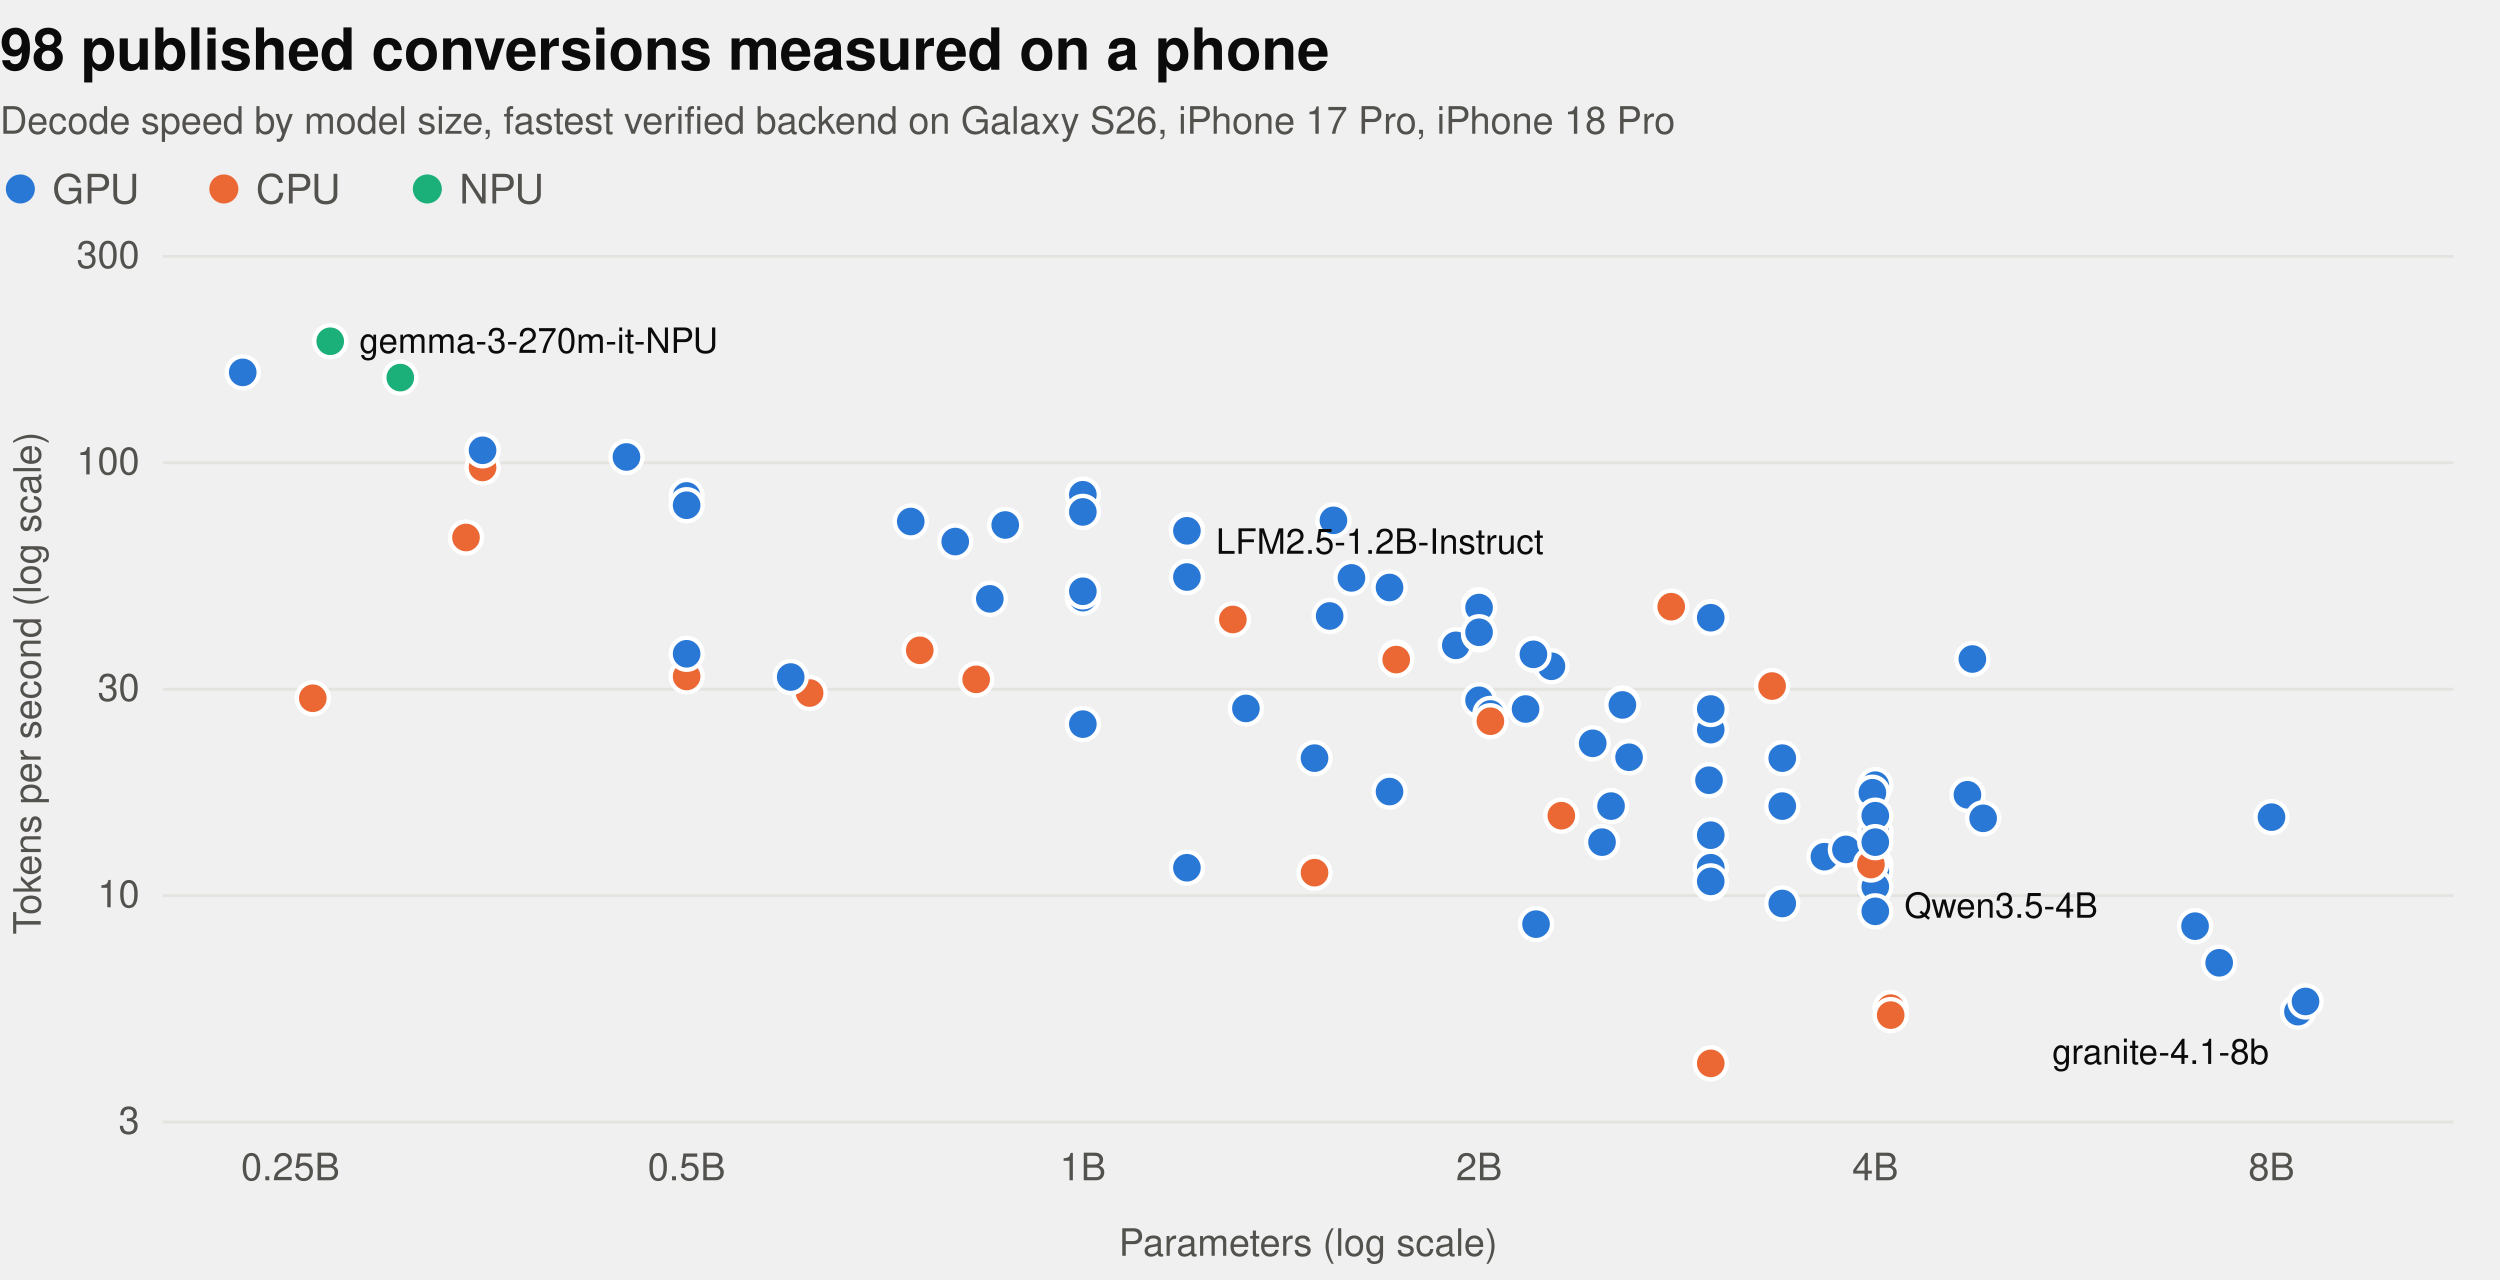
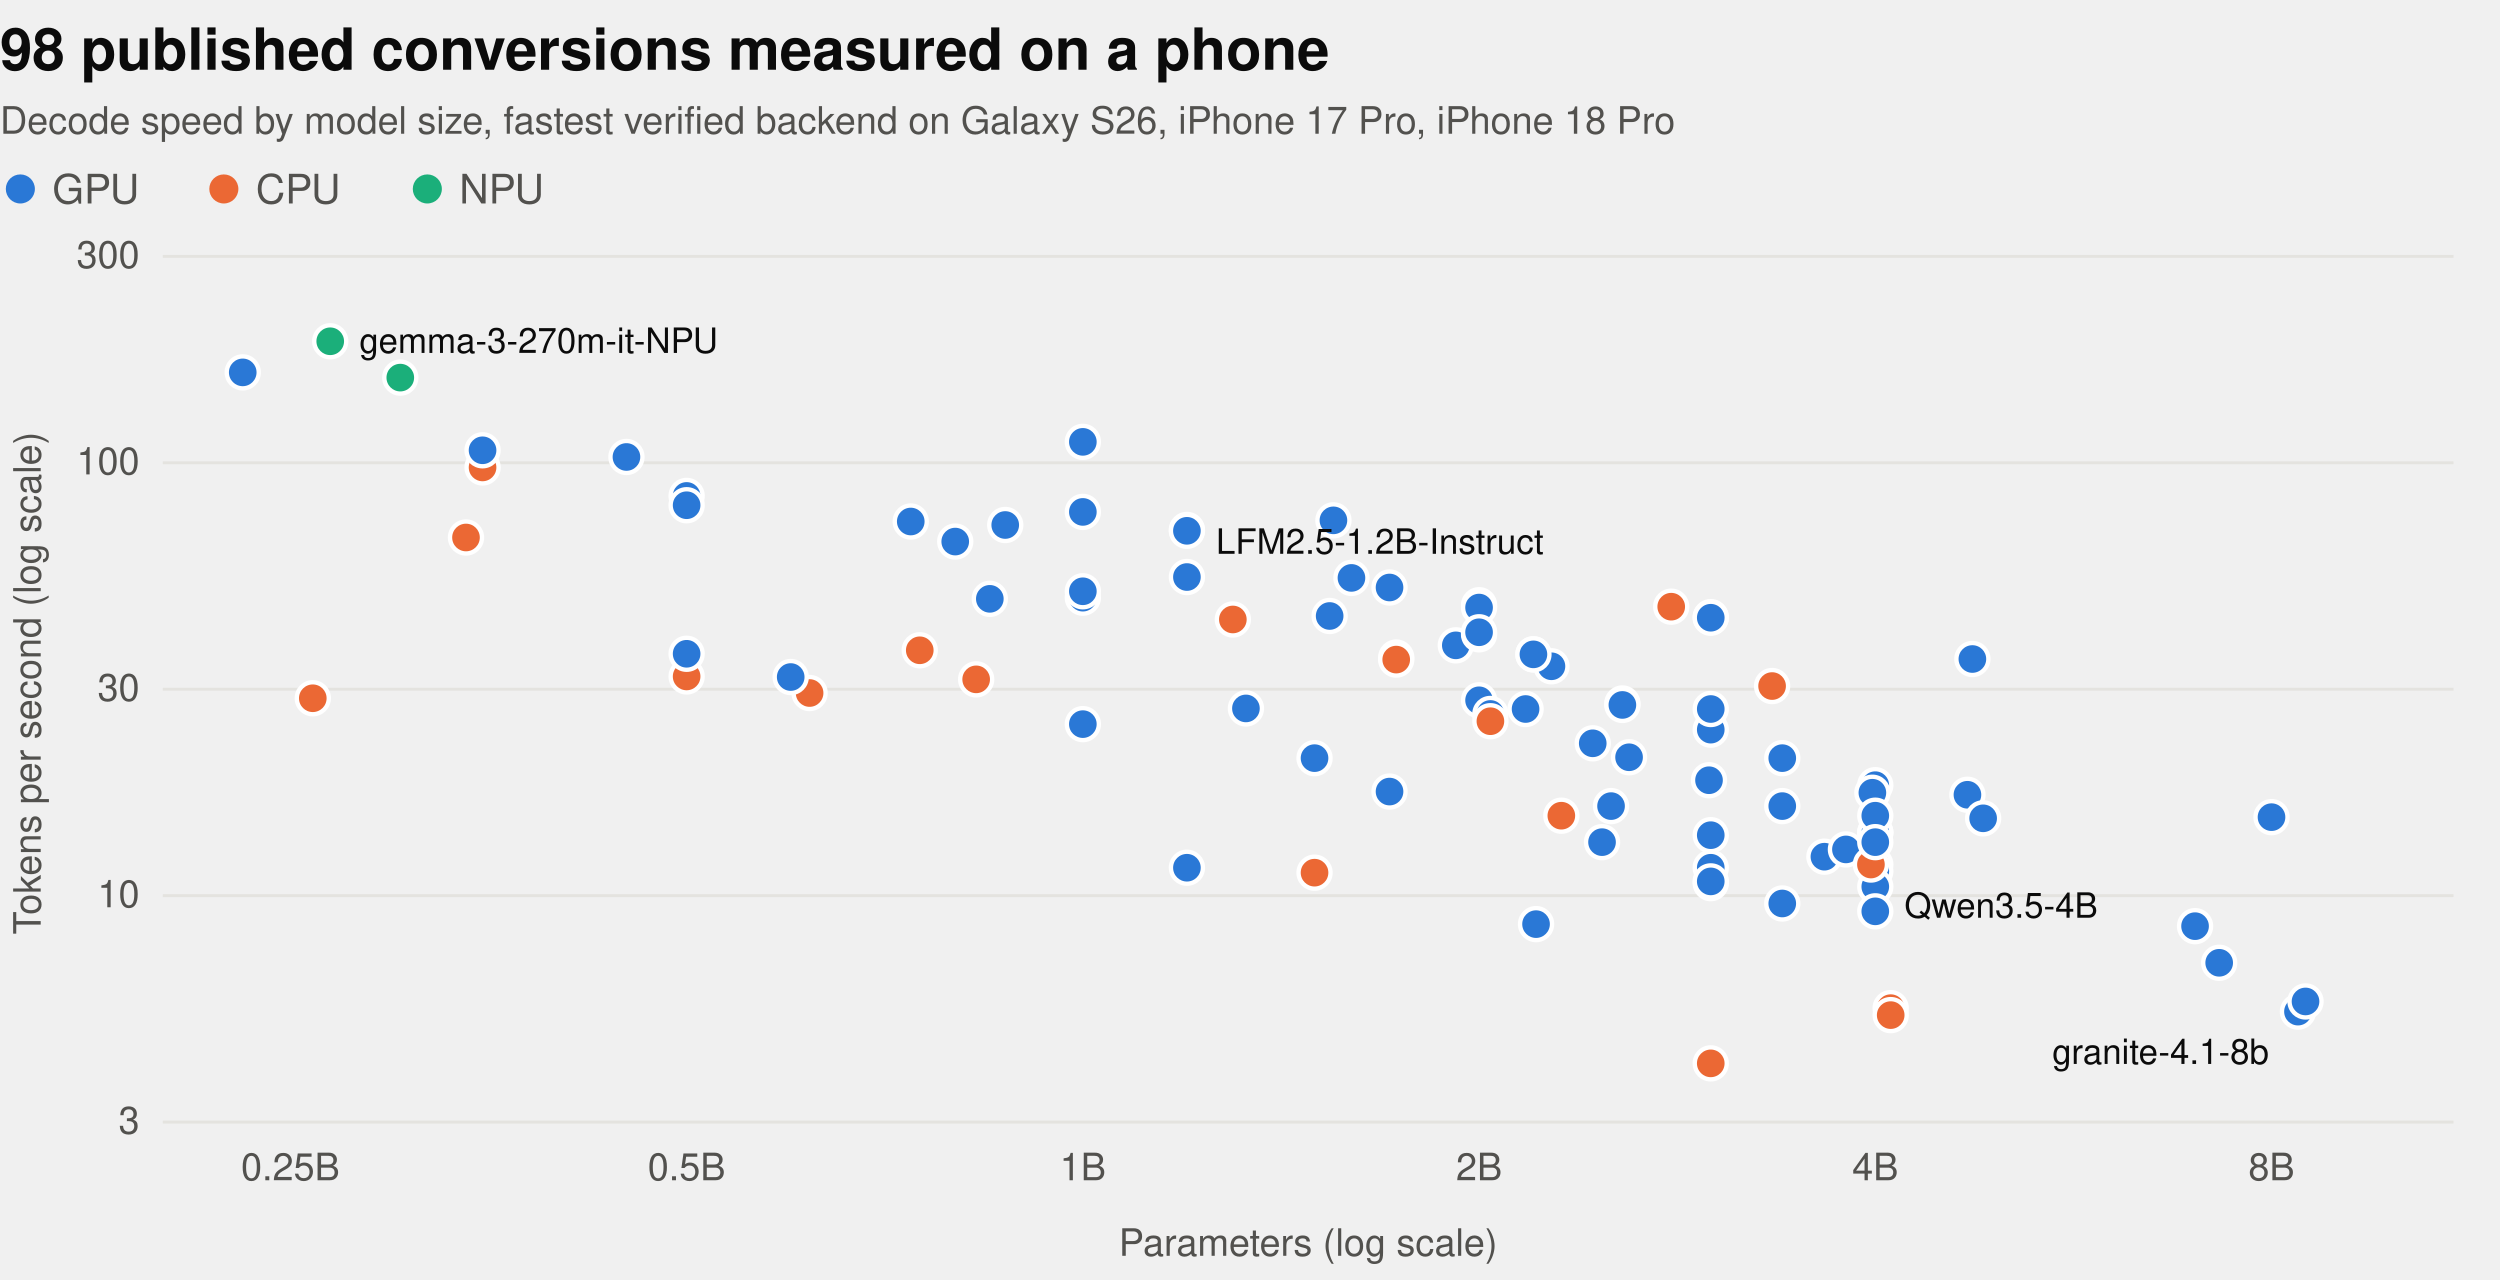
<svg xmlns="http://www.w3.org/2000/svg" viewBox="0 0 860 440" width="860" height="440" role="img" aria-labelledby="t d" font-family="-apple-system, BlinkMacSystemFont, 'Segoe UI', Helvetica, Arial, sans-serif">
  <text x="0.0" y="24.0" font-size="20" font-weight="600" fill="#0b0b0b" text-anchor="start">98 published conversions measured on a phone</text>
  <text x="0.0" y="46.0" font-size="13" font-weight="400" fill="#52514e" text-anchor="start">Decode speed by model size, fastest verified backend on Galaxy S26, iPhone 17 Pro, iPhone 18 Pro</text>
  <circle cx="7" cy="65" r="5" fill="#2a78d6" />
  <text x="18.0" y="70.0" font-size="14" font-weight="400" fill="#52514e" text-anchor="start">GPU</text>
  <circle cx="77" cy="65" r="5" fill="#eb6834" />
  <text x="88.0" y="70.0" font-size="14" font-weight="400" fill="#52514e" text-anchor="start">CPU</text>
  <circle cx="147" cy="65" r="5" fill="#1baf7a" />
  <text x="158.0" y="70.0" font-size="14" font-weight="400" fill="#52514e" text-anchor="start">NPU</text>
  <line x1="56" x2="844" y1="386.0" y2="386.0" stroke="#e4e3df" />
  <text x="48.0" y="390.0" font-size="13" font-weight="400" fill="#52514e" text-anchor="end">3</text>
  <line x1="56" x2="844" y1="308.1" y2="308.1" stroke="#e4e3df" />
  <text x="48.0" y="312.1" font-size="13" font-weight="400" fill="#52514e" text-anchor="end">10</text>
  <line x1="56" x2="844" y1="237.1" y2="237.1" stroke="#e4e3df" />
  <text x="48.0" y="241.1" font-size="13" font-weight="400" fill="#52514e" text-anchor="end">30</text>
  <line x1="56" x2="844" y1="159.2" y2="159.2" stroke="#e4e3df" />
  <text x="48.0" y="163.2" font-size="13" font-weight="400" fill="#52514e" text-anchor="end">100</text>
  <line x1="56" x2="844" y1="88.2" y2="88.2" stroke="#e4e3df" />
  <text x="48.0" y="92.2" font-size="13" font-weight="400" fill="#52514e" text-anchor="end">300</text>
  <text x="99.9" y="406.0" font-size="13" font-weight="400" fill="#52514e" text-anchor="middle">0.25B</text>
  <text x="236.2" y="406.0" font-size="13" font-weight="400" fill="#52514e" text-anchor="middle">0.5B</text>
  <text x="372.5" y="406.0" font-size="13" font-weight="400" fill="#52514e" text-anchor="middle">1B</text>
  <text x="508.8" y="406.0" font-size="13" font-weight="400" fill="#52514e" text-anchor="middle">2B</text>
  <text x="645.1" y="406.0" font-size="13" font-weight="400" fill="#52514e" text-anchor="middle">4B</text>
  <text x="781.4" y="406.0" font-size="13" font-weight="400" fill="#52514e" text-anchor="middle">8B</text>
  <text x="450.0" y="432.0" font-size="13" font-weight="400" fill="#52514e" text-anchor="middle">Parameters (log scale)</text>
  <text transform="translate(14 235.0) rotate(-90)" font-size="13" fill="#52514e" text-anchor="middle">Tokens per second (log scale)</text>
  <circle cx="83.5" cy="128.1" r="5.5" fill="#2a78d6" stroke="#ffffff" stroke-width="1.5" />
  <circle cx="113.6" cy="117.4" r="5.5" fill="#1baf7a" stroke="#ffffff" stroke-width="1.5" />
  <circle cx="137.7" cy="129.9" r="5.5" fill="#1baf7a" stroke="#ffffff" stroke-width="1.5" />
  <circle cx="166.0" cy="160.8" r="5.5" fill="#eb6834" stroke="#ffffff" stroke-width="1.5" />
  <circle cx="166.0" cy="154.9" r="5.5" fill="#2a78d6" stroke="#ffffff" stroke-width="1.5" />
  <circle cx="236.2" cy="232.7" r="5.5" fill="#eb6834" stroke="#ffffff" stroke-width="1.5" />
  <circle cx="236.2" cy="224.9" r="5.5" fill="#2a78d6" stroke="#ffffff" stroke-width="1.5" />
  <circle cx="313.3" cy="179.4" r="5.5" fill="#2a78d6" stroke="#ffffff" stroke-width="1.5" />
  <circle cx="372.5" cy="249.1" r="5.5" fill="#2a78d6" stroke="#ffffff" stroke-width="1.5" />
  <circle cx="372.5" cy="205.6" r="5.5" fill="#2a78d6" stroke="#ffffff" stroke-width="1.5" />
  <circle cx="372.5" cy="203.4" r="5.5" fill="#2a78d6" stroke="#ffffff" stroke-width="1.5" />
  <circle cx="408.3" cy="198.5" r="5.5" fill="#2a78d6" stroke="#ffffff" stroke-width="1.5" />
  <circle cx="408.3" cy="182.3" r="5.5" fill="#2a78d6" stroke="#ffffff" stroke-width="1.5" />
  <circle cx="408.3" cy="298.5" r="5.5" fill="#2a78d6" stroke="#ffffff" stroke-width="1.5" />
  <circle cx="428.6" cy="243.7" r="5.5" fill="#2a78d6" stroke="#ffffff" stroke-width="1.5" />
  <circle cx="452.2" cy="300.2" r="5.5" fill="#eb6834" stroke="#ffffff" stroke-width="1.5" />
  <circle cx="452.2" cy="260.8" r="5.5" fill="#2a78d6" stroke="#ffffff" stroke-width="1.5" />
  <circle cx="457.4" cy="211.9" r="5.5" fill="#2a78d6" stroke="#ffffff" stroke-width="1.5" />
  <circle cx="480.3" cy="226.2" r="5.5" fill="#eb6834" stroke="#ffffff" stroke-width="1.5" />
  <circle cx="480.3" cy="226.9" r="5.5" fill="#eb6834" stroke="#ffffff" stroke-width="1.5" />
  <circle cx="558.1" cy="242.0" r="5.5" fill="#2a78d6" stroke="#ffffff" stroke-width="1.5" />
  <circle cx="558.1" cy="242.5" r="5.5" fill="#2a78d6" stroke="#ffffff" stroke-width="1.5" />
  <circle cx="587.9" cy="268.4" r="5.5" fill="#2a78d6" stroke="#ffffff" stroke-width="1.5" />
  <circle cx="588.5" cy="298.5" r="5.5" fill="#2a78d6" stroke="#ffffff" stroke-width="1.5" />
  <circle cx="588.5" cy="212.3" r="5.5" fill="#2a78d6" stroke="#ffffff" stroke-width="1.5" />
  <circle cx="613.1" cy="260.8" r="5.5" fill="#2a78d6" stroke="#ffffff" stroke-width="1.5" />
  <circle cx="613.1" cy="277.3" r="5.5" fill="#2a78d6" stroke="#ffffff" stroke-width="1.5" />
  <circle cx="645.1" cy="297.4" r="5.5" fill="#eb6834" stroke="#ffffff" stroke-width="1.5" />
  <circle cx="645.1" cy="286.4" r="5.5" fill="#2a78d6" stroke="#ffffff" stroke-width="1.5" />
  <circle cx="645.1" cy="270.1" r="5.5" fill="#2a78d6" stroke="#ffffff" stroke-width="1.5" />
  <circle cx="645.1" cy="299.7" r="5.5" fill="#2a78d6" stroke="#ffffff" stroke-width="1.5" />
  <circle cx="645.1" cy="305.0" r="5.5" fill="#2a78d6" stroke="#ffffff" stroke-width="1.5" />
  <circle cx="790.5" cy="348.0" r="5.5" fill="#2a78d6" stroke="#ffffff" stroke-width="1.5" />
  <circle cx="793.1" cy="344.5" r="5.5" fill="#2a78d6" stroke="#ffffff" stroke-width="1.5" />
  <circle cx="278.5" cy="238.4" r="5.5" fill="#eb6834" stroke="#ffffff" stroke-width="1.5" />
  <circle cx="408.3" cy="182.6" r="5.5" fill="#2a78d6" stroke="#ffffff" stroke-width="1.5" />
  <circle cx="478.0" cy="272.3" r="5.5" fill="#2a78d6" stroke="#ffffff" stroke-width="1.5" />
  <circle cx="478.0" cy="202.1" r="5.5" fill="#2a78d6" stroke="#ffffff" stroke-width="1.5" />
  <circle cx="554.2" cy="277.3" r="5.5" fill="#2a78d6" stroke="#ffffff" stroke-width="1.5" />
  <circle cx="560.4" cy="260.5" r="5.5" fill="#2a78d6" stroke="#ffffff" stroke-width="1.5" />
  <circle cx="588.5" cy="287.3" r="5.5" fill="#2a78d6" stroke="#ffffff" stroke-width="1.5" />
  <circle cx="588.5" cy="303.8" r="5.5" fill="#2a78d6" stroke="#ffffff" stroke-width="1.5" />
  <circle cx="588.5" cy="365.8" r="5.5" fill="#eb6834" stroke="#ffffff" stroke-width="1.5" />
  <circle cx="588.5" cy="212.5" r="5.5" fill="#2a78d6" stroke="#ffffff" stroke-width="1.5" />
  <circle cx="588.5" cy="251.0" r="5.5" fill="#2a78d6" stroke="#ffffff" stroke-width="1.5" />
  <circle cx="613.1" cy="310.8" r="5.5" fill="#2a78d6" stroke="#ffffff" stroke-width="1.5" />
  <circle cx="627.6" cy="294.7" r="5.5" fill="#2a78d6" stroke="#ffffff" stroke-width="1.5" />
  <circle cx="635.0" cy="292.2" r="5.5" fill="#2a78d6" stroke="#ffffff" stroke-width="1.5" />
  <circle cx="643.6" cy="297.4" r="5.5" fill="#eb6834" stroke="#ffffff" stroke-width="1.5" />
  <circle cx="644.1" cy="272.7" r="5.5" fill="#2a78d6" stroke="#ffffff" stroke-width="1.5" />
  <circle cx="645.1" cy="286.4" r="5.5" fill="#2a78d6" stroke="#ffffff" stroke-width="1.5" />
  <circle cx="645.1" cy="313.5" r="5.5" fill="#2a78d6" stroke="#ffffff" stroke-width="1.5" />
  <circle cx="645.1" cy="280.6" r="5.5" fill="#2a78d6" stroke="#ffffff" stroke-width="1.5" />
  <circle cx="650.4" cy="346.8" r="5.5" fill="#eb6834" stroke="#ffffff" stroke-width="1.5" />
  <circle cx="650.4" cy="349.2" r="5.5" fill="#eb6834" stroke="#ffffff" stroke-width="1.5" />
  <circle cx="755.1" cy="318.6" r="5.5" fill="#2a78d6" stroke="#ffffff" stroke-width="1.5" />
  <circle cx="763.4" cy="331.2" r="5.5" fill="#2a78d6" stroke="#ffffff" stroke-width="1.5" />
  <circle cx="781.4" cy="281.1" r="5.5" fill="#2a78d6" stroke="#ffffff" stroke-width="1.5" />
  <circle cx="107.6" cy="240.2" r="5.5" fill="#eb6834" stroke="#ffffff" stroke-width="1.5" />
  <circle cx="215.5" cy="157.2" r="5.5" fill="#2a78d6" stroke="#ffffff" stroke-width="1.5" />
  <circle cx="236.2" cy="170.6" r="5.5" fill="#2a78d6" stroke="#ffffff" stroke-width="1.5" />
  <circle cx="236.2" cy="173.8" r="5.5" fill="#2a78d6" stroke="#ffffff" stroke-width="1.5" />
  <circle cx="328.6" cy="186.3" r="5.5" fill="#2a78d6" stroke="#ffffff" stroke-width="1.5" />
  <circle cx="340.5" cy="206.0" r="5.5" fill="#2a78d6" stroke="#ffffff" stroke-width="1.5" />
  <circle cx="345.8" cy="180.6" r="5.5" fill="#2a78d6" stroke="#ffffff" stroke-width="1.5" />
-   <circle cx="372.5" cy="170.2" r="5.5" fill="#2a78d6" stroke="#ffffff" stroke-width="1.5" />
+   <circle cx="372.5" cy="152.0" r="5.5" fill="#2a78d6" stroke="#ffffff" stroke-width="1.5" />
  <circle cx="372.5" cy="176.1" r="5.5" fill="#2a78d6" stroke="#ffffff" stroke-width="1.5" />
  <circle cx="424.1" cy="213.1" r="5.5" fill="#eb6834" stroke="#ffffff" stroke-width="1.5" />
  <circle cx="458.7" cy="179.0" r="5.5" fill="#2a78d6" stroke="#ffffff" stroke-width="1.5" />
  <circle cx="464.9" cy="198.8" r="5.5" fill="#2a78d6" stroke="#ffffff" stroke-width="1.5" />
  <circle cx="500.8" cy="222.0" r="5.5" fill="#2a78d6" stroke="#ffffff" stroke-width="1.5" />
  <circle cx="508.8" cy="208.2" r="5.5" fill="#2a78d6" stroke="#ffffff" stroke-width="1.5" />
  <circle cx="508.8" cy="218.2" r="5.5" fill="#2a78d6" stroke="#ffffff" stroke-width="1.5" />
  <circle cx="508.8" cy="240.9" r="5.5" fill="#2a78d6" stroke="#ffffff" stroke-width="1.5" />
  <circle cx="508.8" cy="209.0" r="5.5" fill="#2a78d6" stroke="#ffffff" stroke-width="1.5" />
  <circle cx="527.5" cy="225.1" r="5.5" fill="#2a78d6" stroke="#ffffff" stroke-width="1.5" />
  <circle cx="533.7" cy="229.2" r="5.5" fill="#2a78d6" stroke="#ffffff" stroke-width="1.5" />
  <circle cx="547.9" cy="255.7" r="5.5" fill="#2a78d6" stroke="#ffffff" stroke-width="1.5" />
  <circle cx="551.1" cy="289.7" r="5.5" fill="#2a78d6" stroke="#ffffff" stroke-width="1.5" />
  <circle cx="588.5" cy="243.9" r="5.5" fill="#2a78d6" stroke="#ffffff" stroke-width="1.5" />
  <circle cx="609.6" cy="236.0" r="5.5" fill="#eb6834" stroke="#ffffff" stroke-width="1.5" />
  <circle cx="645.1" cy="289.7" r="5.5" fill="#2a78d6" stroke="#ffffff" stroke-width="1.5" />
  <circle cx="676.8" cy="273.4" r="5.5" fill="#2a78d6" stroke="#ffffff" stroke-width="1.5" />
  <circle cx="678.5" cy="226.7" r="5.5" fill="#2a78d6" stroke="#ffffff" stroke-width="1.5" />
  <circle cx="682.2" cy="281.5" r="5.5" fill="#2a78d6" stroke="#ffffff" stroke-width="1.5" />
  <circle cx="160.3" cy="184.9" r="5.5" fill="#eb6834" stroke="#ffffff" stroke-width="1.5" />
  <circle cx="272.0" cy="232.9" r="5.5" fill="#2a78d6" stroke="#ffffff" stroke-width="1.5" />
  <circle cx="316.4" cy="223.7" r="5.5" fill="#eb6834" stroke="#ffffff" stroke-width="1.5" />
  <circle cx="335.8" cy="233.7" r="5.5" fill="#eb6834" stroke="#ffffff" stroke-width="1.5" />
  <circle cx="508.8" cy="217.5" r="5.5" fill="#2a78d6" stroke="#ffffff" stroke-width="1.5" />
  <circle cx="512.7" cy="245.6" r="5.5" fill="#2a78d6" stroke="#ffffff" stroke-width="1.5" />
  <circle cx="512.7" cy="248.1" r="5.5" fill="#eb6834" stroke="#ffffff" stroke-width="1.5" />
  <circle cx="524.8" cy="243.9" r="5.5" fill="#2a78d6" stroke="#ffffff" stroke-width="1.5" />
  <circle cx="527.5" cy="225.1" r="5.5" fill="#2a78d6" stroke="#ffffff" stroke-width="1.5" />
  <circle cx="528.4" cy="317.9" r="5.5" fill="#2a78d6" stroke="#ffffff" stroke-width="1.5" />
  <circle cx="537.1" cy="280.6" r="5.5" fill="#eb6834" stroke="#ffffff" stroke-width="1.5" />
  <circle cx="574.9" cy="208.7" r="5.5" fill="#eb6834" stroke="#ffffff" stroke-width="1.5" />
  <circle cx="588.5" cy="303.2" r="5.5" fill="#2a78d6" stroke="#ffffff" stroke-width="1.5" />
  <text x="123.6" y="121.4" font-size="12" font-weight="400" fill="#0b0b0b" text-anchor="start">gemma-3-270m-it-NPU</text>
  <text x="418.3" y="190.5" font-size="12" font-weight="400" fill="#0b0b0b" text-anchor="start">LFM2.5-1.2B-Instruct</text>
  <text x="655.1" y="315.7" font-size="12" font-weight="400" fill="#0b0b0b" text-anchor="start">Qwen3.5-4B</text>
  <text x="780.5" y="366.0" font-size="12" font-weight="400" fill="#0b0b0b" text-anchor="end">granite-4.1-8b</text>
</svg>
